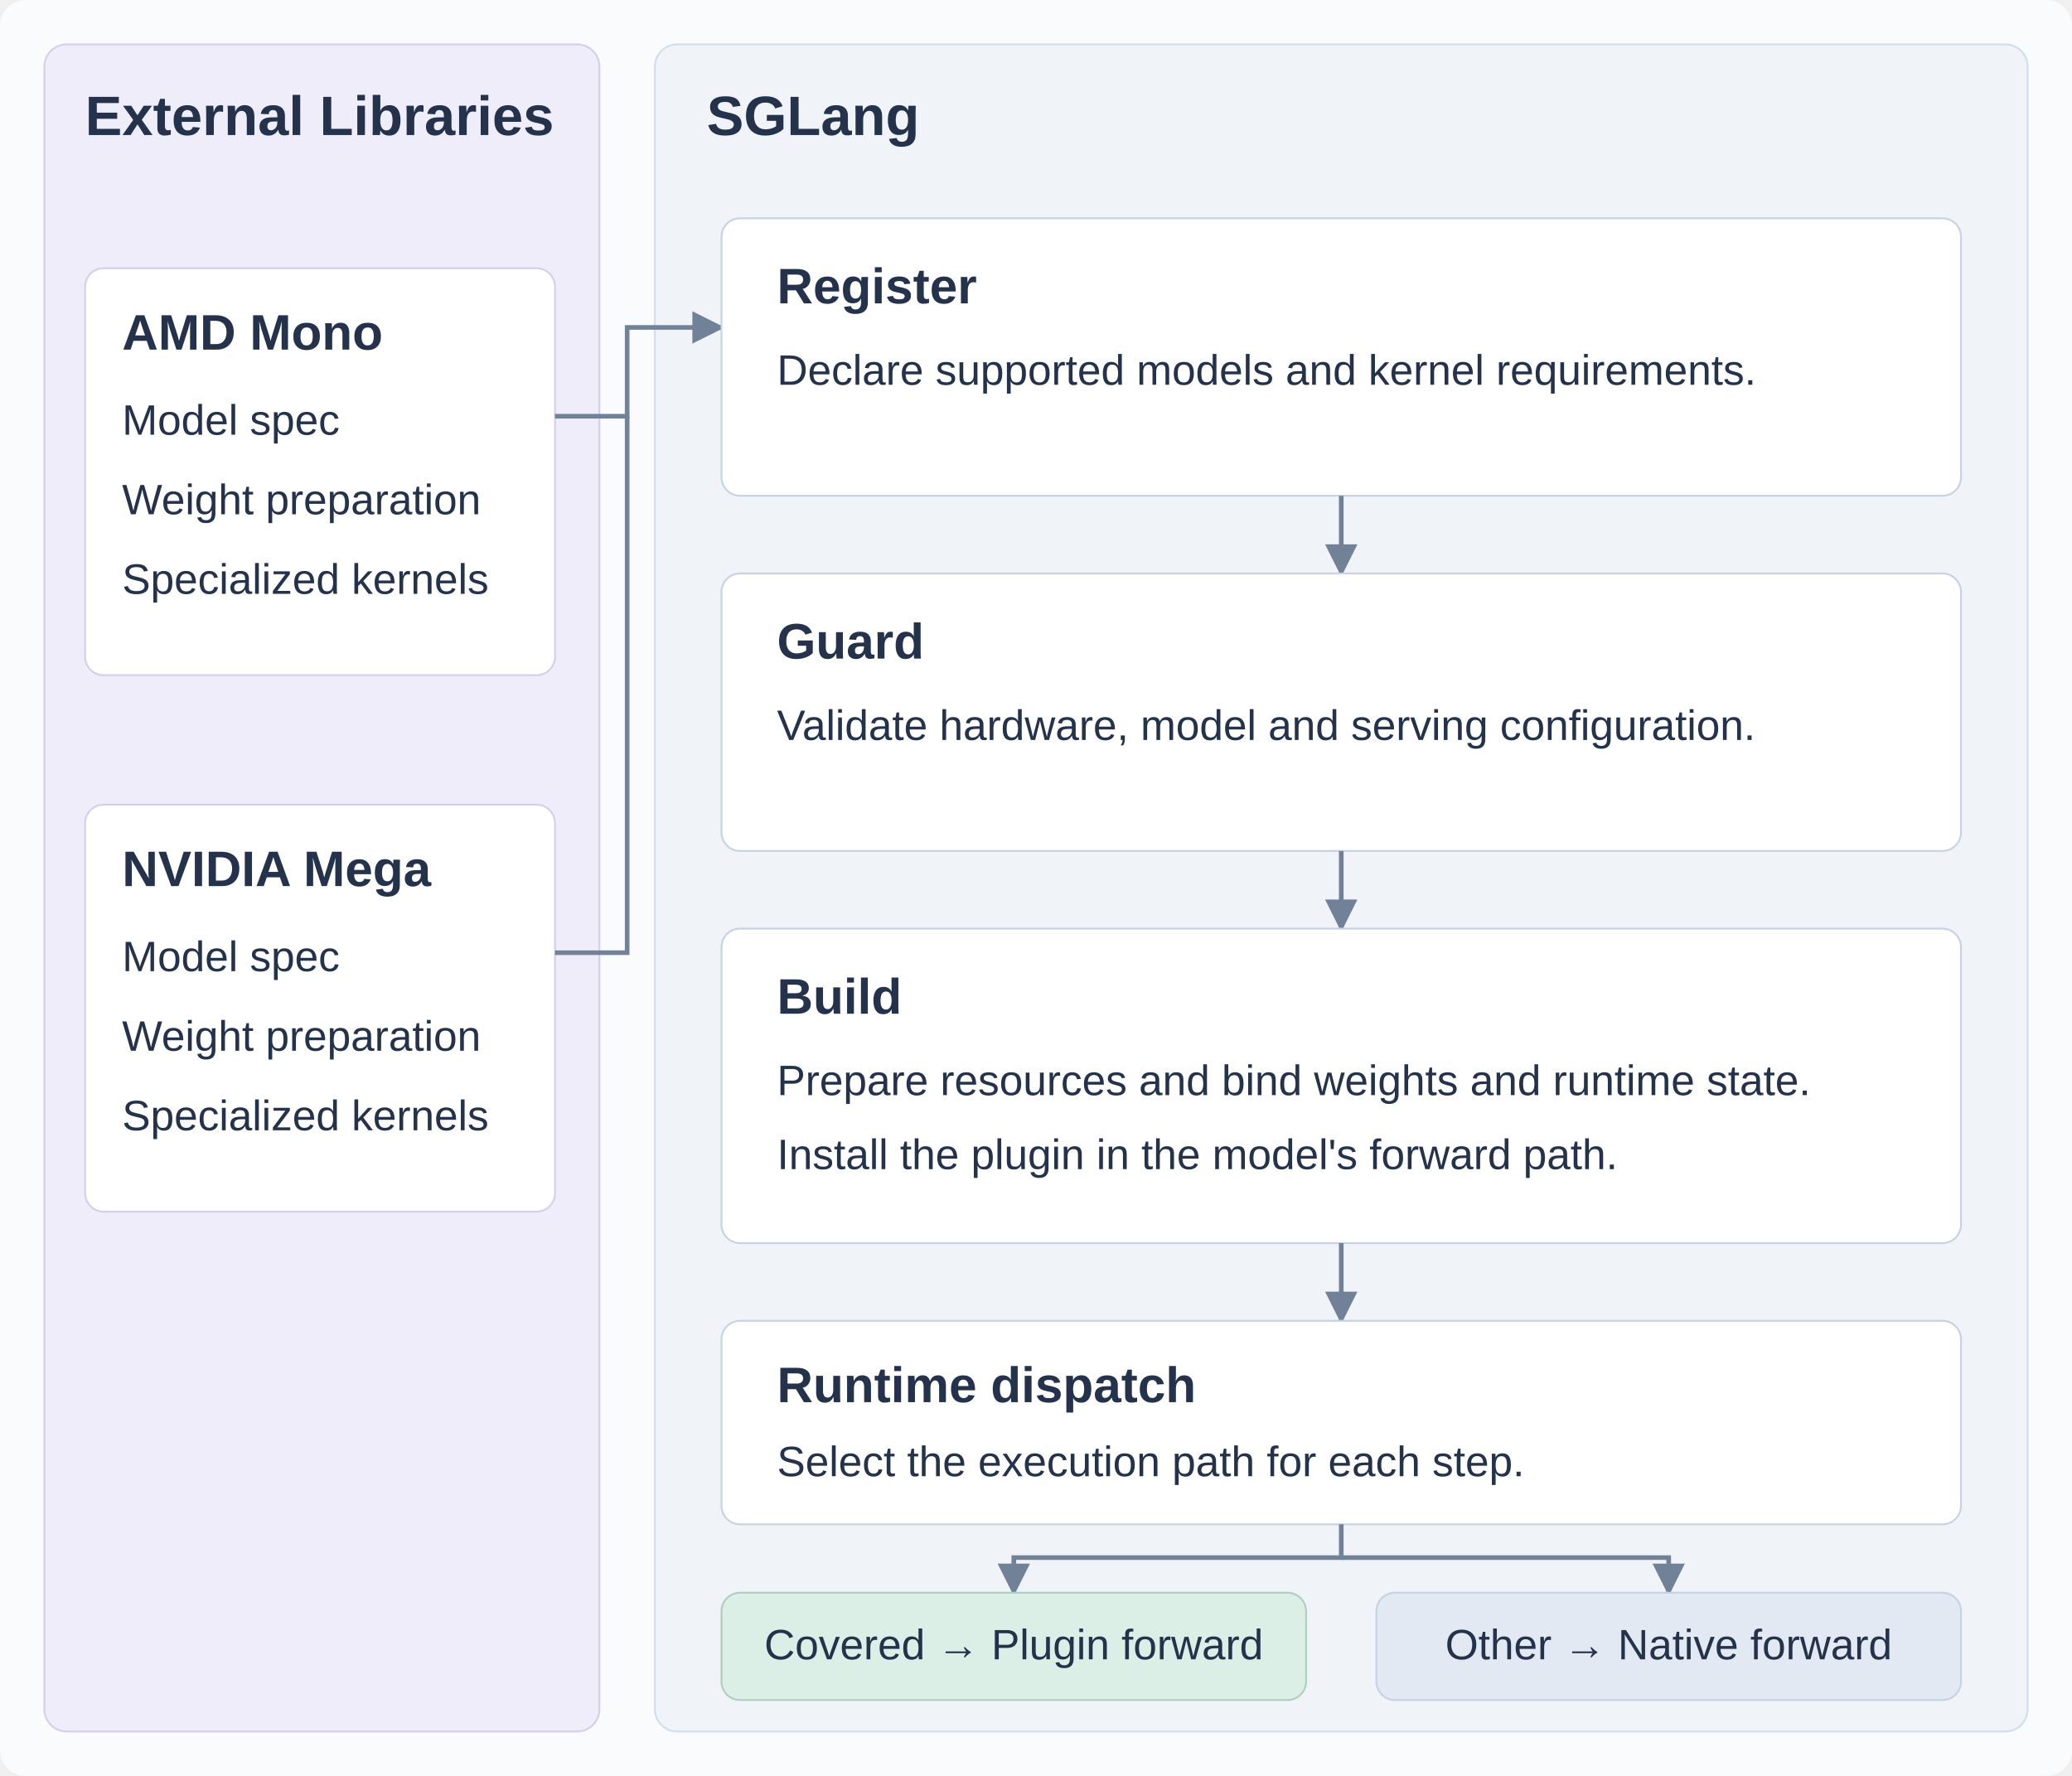
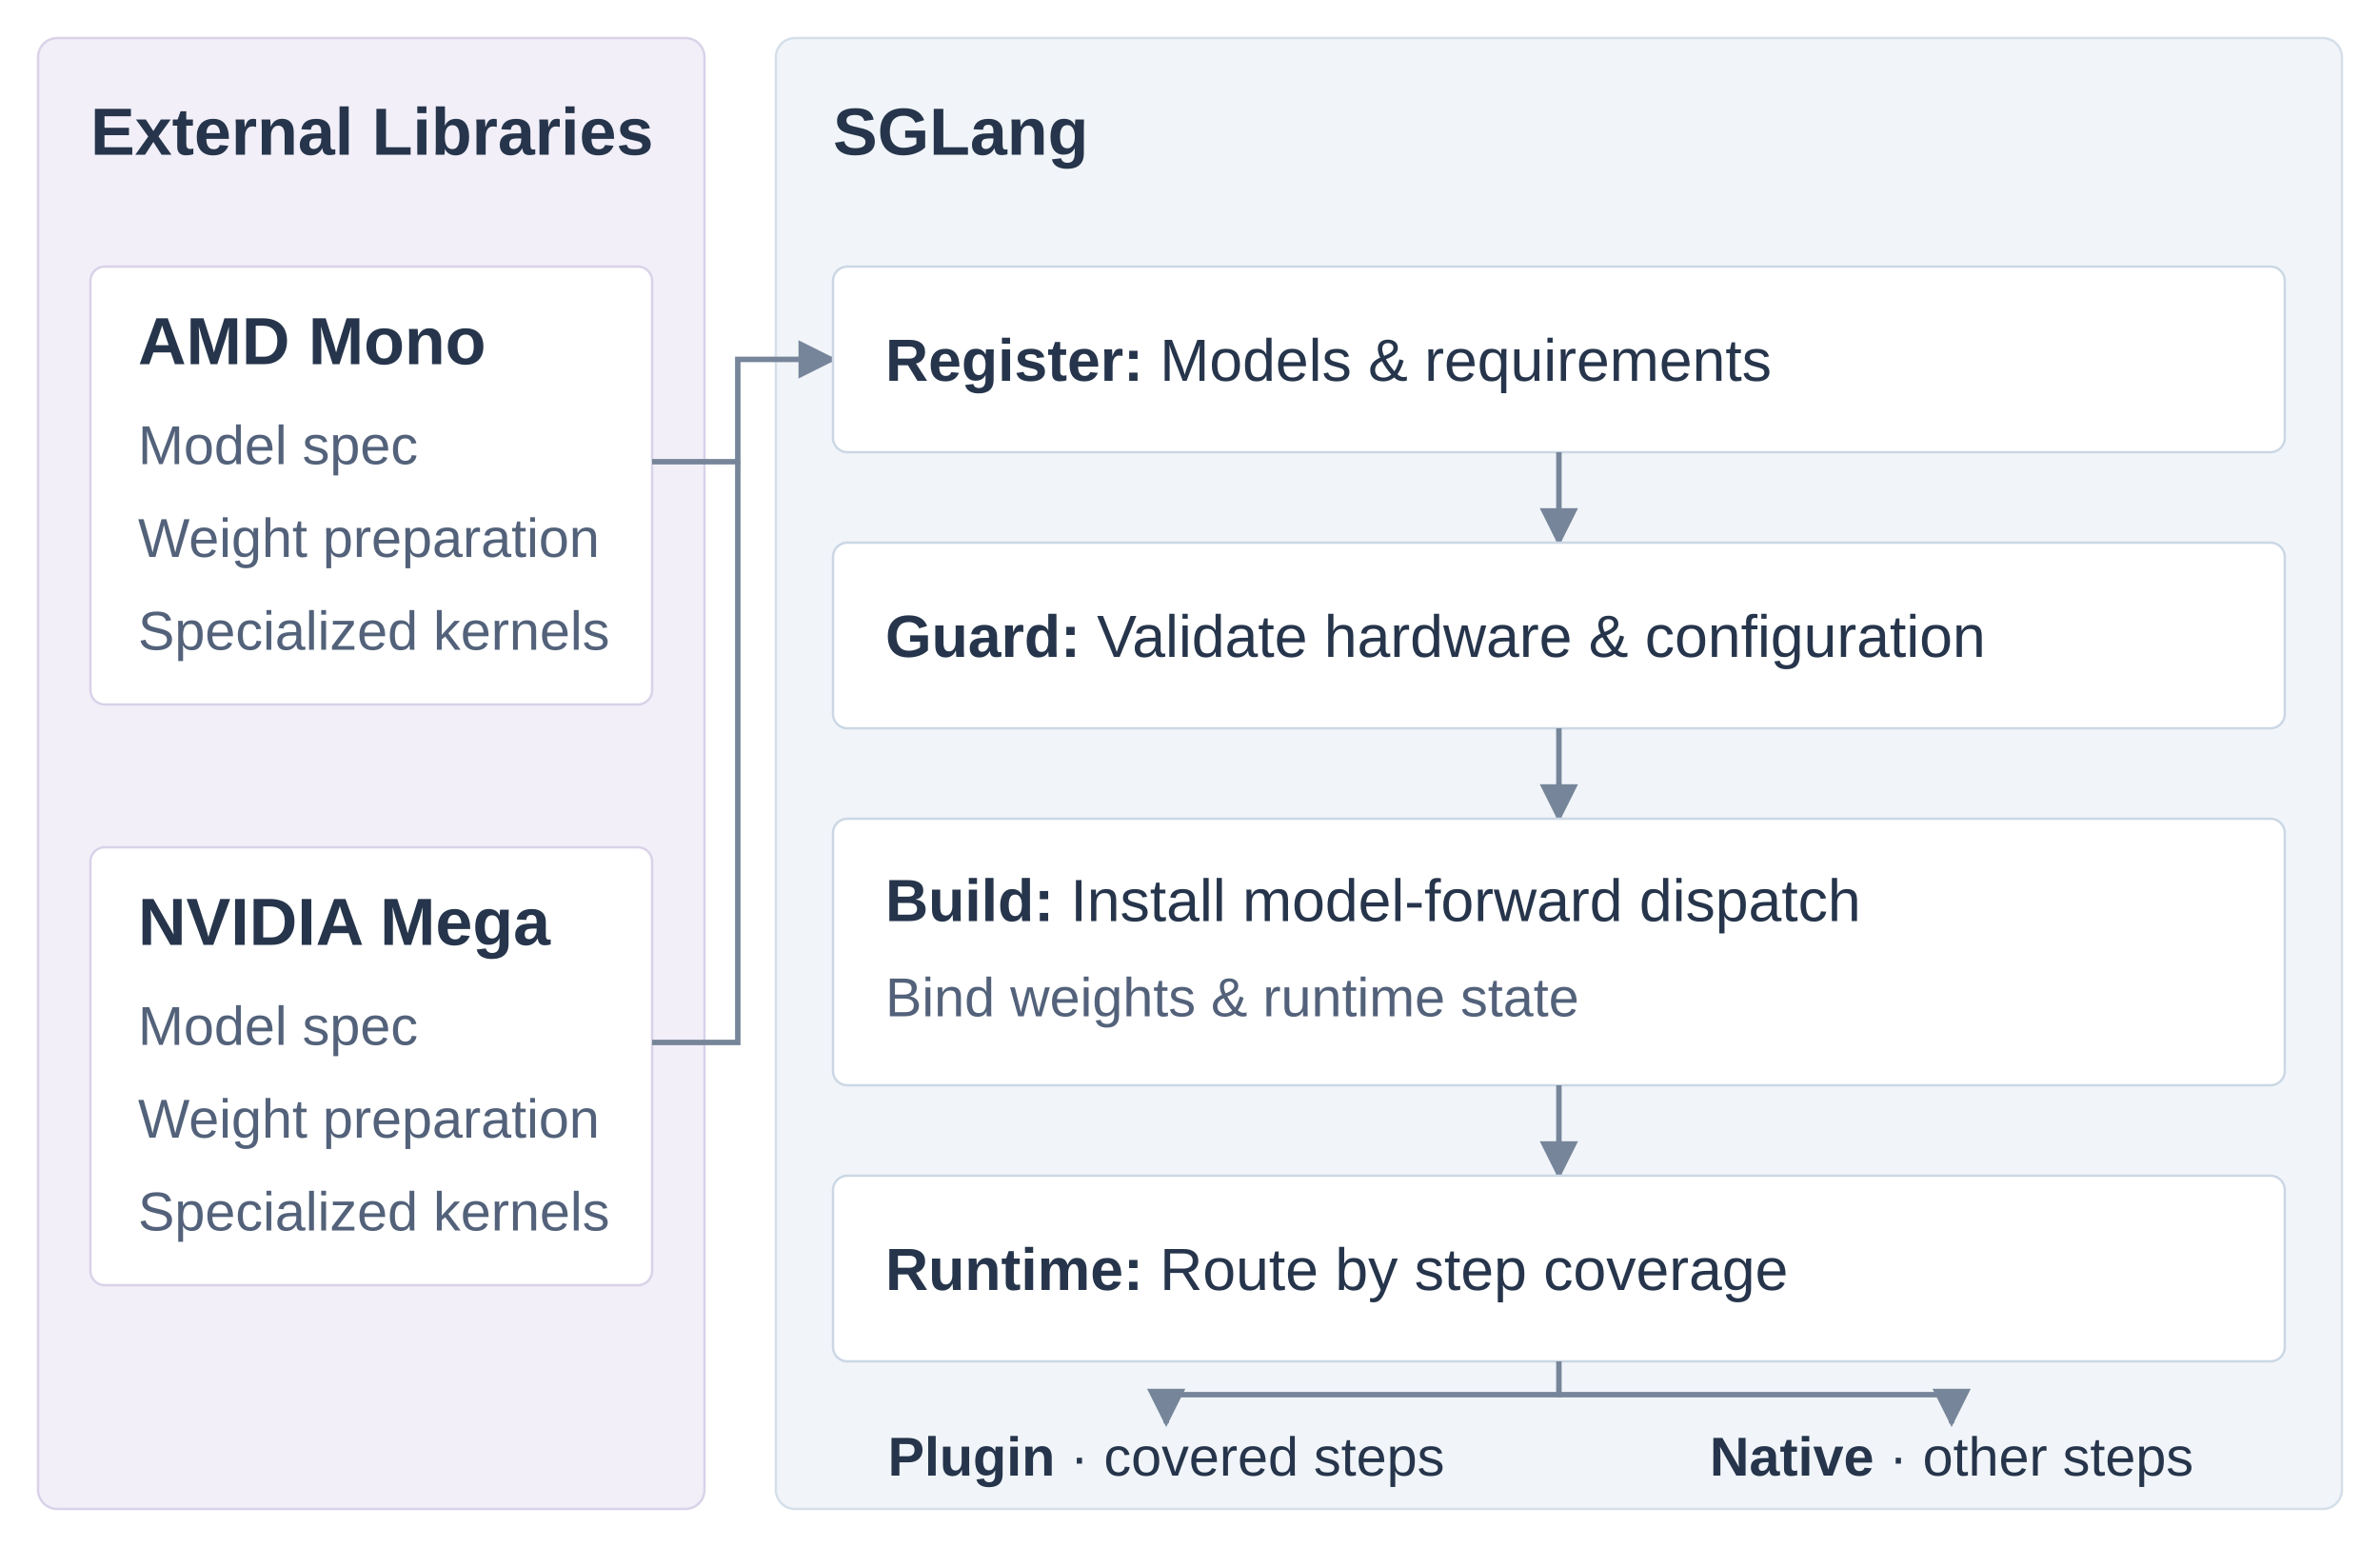
- <svg xmlns="http://www.w3.org/2000/svg" width="1120" height="960" viewBox="0 0 1120 960" role="img" aria-labelledby="title desc">
+ <svg xmlns="http://www.w3.org/2000/svg" width="1000" height="650" viewBox="0 0 1000 650" role="img" aria-labelledby="title desc">
  <defs>
    <marker id="arrow" viewBox="0 0 10 10" refX="9" refY="5" markerWidth="7" markerHeight="7" orient="auto">
-       <path d="M0 0 10 5 0 10" fill="#718198" />
+       <path d="M0 0 10 5 0 10" fill="#77859a" />
    </marker>
  </defs>
-   <style>text{font-family:Arial,Helvetica,sans-serif;fill:#24334b}.title{font-size:30px;font-weight:700}.head{font-size:27px;font-weight:700}.body{font-size:23px}.code{font-family:Menlo,Consolas,monospace;font-size:20px}.note{font-size:21px;fill:#52637b}.arrow{fill:none;stroke:#718198;stroke-width:2.5;marker-end:url(#arrow)}</style>
-   <rect width="1120" height="960" fill="#fafbfd" rx="14" />
-   <rect x="24" y="24" width="300" height="912" rx="12" fill="#f0edfa" stroke="#d7cee9" />
-   <rect x="354" y="24" width="742" height="912" rx="12" fill="#f0f4f9" stroke="#d3deeb" />
-   <text x="46" y="73" class="title">External Libraries</text>
-   <text x="382" y="73" class="title">SGLang</text>
-   <rect x="46" y="145" width="254" height="220" rx="10" fill="white" stroke="#d7cee9" />
-   <text x="66" y="189" class="head">AMD Mono</text>
-   <text x="66" y="235" class="body">Model spec</text>
-   <text x="66" y="278" class="body">Weight preparation</text>
-   <text x="66" y="321" class="body">Specialized kernels</text>
-   <rect x="46" y="435" width="254" height="220" rx="10" fill="white" stroke="#d7cee9" />
-   <text x="66" y="479" class="head">NVIDIA Mega</text>
-   <text x="66" y="525" class="body">Model spec</text>
-   <text x="66" y="568" class="body">Weight preparation</text>
-   <text x="66" y="611" class="body">Specialized kernels</text>
-   <path d="M300 225 H339 V177 H390" class="arrow" />
-   <path d="M300 515 H339 V225" fill="none" stroke="#718198" stroke-width="2.5" />
-   <rect x="390" y="118" width="670" height="150" rx="10" fill="white" stroke="#c6d3e4" />
-   <text x="420" y="164" class="head">Register</text>
-   <text x="420" y="208" class="body">Declare supported models and kernel requirements.</text>
-   <path d="M725 268 V310" class="arrow" />
-   <rect x="390" y="310" width="670" height="150" rx="10" fill="white" stroke="#c6d3e4" />
-   <text x="420" y="356" class="head">Guard</text>
-   <text x="420" y="400" class="body">Validate hardware, model and serving configuration.</text>
-   <path d="M725 460 V502" class="arrow" />
-   <rect x="390" y="502" width="670" height="170" rx="10" fill="white" stroke="#c6d3e4" />
-   <text x="420" y="548" class="head">Build</text>
-   <text x="420" y="592" class="body">Prepare resources and bind weights and runtime state.</text>
-   <text x="420" y="632" class="body">Install the plugin in the model's forward path.</text>
-   <path d="M725 672 V714" class="arrow" />
-   <rect x="390" y="714" width="670" height="110" rx="10" fill="white" stroke="#c6d3e4" />
-   <text x="420" y="758" class="head">Runtime dispatch</text>
-   <text x="420" y="798" class="body">Select the execution path for each step.</text>
-   <path d="M725 824 V842 H548 V861" class="arrow" />
-   <path d="M725 842 H902 V861" class="arrow" />
-   <rect x="390" y="861" width="316" height="58" rx="10" fill="#dcefe6" stroke="#afcfc0" />
-   <text x="548" y="897" text-anchor="middle" class="body">Covered → Plugin forward</text>
-   <rect x="744" y="861" width="316" height="58" rx="10" fill="#e3e9f2" stroke="#c6d3e4" />
-   <text x="902" y="897" text-anchor="middle" class="body">Other → Native forward</text>
+   <style>text{font-family:Arial,Helvetica,sans-serif;fill:#26354b;font-size:25px}.heading{font-size:28px;font-weight:700}.detail{font-size:23px;fill:#53627a}.arrow{fill:none;stroke:#77859a;stroke-width:2.3;marker-end:url(#arrow)}</style>
+   <rect width="1000" height="650" fill="white" />
+   <rect x="16" y="16" width="280" height="618" rx="8" fill="#f2eff9" stroke="#d9d2e8" />
+   <rect x="326" y="16" width="658" height="618" rx="8" fill="#f1f5f9" stroke="#d5dfe9" />
+   <text x="38" y="65" class="heading">External Libraries</text>
+   <text x="350" y="65" class="heading">SGLang</text>
+   <rect x="38" y="112" width="236" height="184" rx="6" fill="white" stroke="#d9d2e8" />
+   <text x="58" y="153" class="heading">AMD Mono</text>
+   <text x="58" y="195" class="detail">Model spec</text>
+   <text x="58" y="234" class="detail">Weight preparation</text>
+   <text x="58" y="273" class="detail">Specialized kernels</text>
+   <rect x="38" y="356" width="236" height="184" rx="6" fill="white" stroke="#d9d2e8" />
+   <text x="58" y="397" class="heading">NVIDIA Mega</text>
+   <text x="58" y="439" class="detail">Model spec</text>
+   <text x="58" y="478" class="detail">Weight preparation</text>
+   <text x="58" y="517" class="detail">Specialized kernels</text>
+   <path d="M274 194 H310 V151 H350" class="arrow" />
+   <path d="M274 438 H310 V194" fill="none" stroke="#77859a" stroke-width="2.3" />
+   <rect x="350" y="112" width="610" height="78" rx="6" fill="white" stroke="#cbd7e4" />
+   <text x="372" y="160">
+     <tspan font-weight="700">Register:</tspan> Models &amp; requirements</text>
+   <path d="M655 190 V228" class="arrow" />
+   <rect x="350" y="228" width="610" height="78" rx="6" fill="white" stroke="#cbd7e4" />
+   <text x="372" y="276">
+     <tspan font-weight="700">Guard:</tspan> Validate hardware &amp; configuration</text>
+   <path d="M655 306 V344" class="arrow" />
+   <rect x="350" y="344" width="610" height="112" rx="6" fill="white" stroke="#cbd7e4" />
+   <text x="372" y="387">
+     <tspan font-weight="700">Build:</tspan> Install model-forward dispatch</text>
+   <text x="372" y="427" class="detail">Bind weights &amp; runtime state</text>
+   <path d="M655 456 V494" class="arrow" />
+   <rect x="350" y="494" width="610" height="78" rx="6" fill="white" stroke="#cbd7e4" />
+   <text x="372" y="542">
+     <tspan font-weight="700">Runtime:</tspan> Route by step coverage</text>
+   <path d="M655 572 V586 H490 V598" class="arrow" />
+   <path d="M655 586 H820 V598" class="arrow" />
+   <text x="490" y="620" text-anchor="middle" style="font-size:23px">
+     <tspan font-weight="700">Plugin</tspan> · covered steps</text>
+   <text x="820" y="620" text-anchor="middle" style="font-size:23px">
+     <tspan font-weight="700">Native</tspan> · other steps</text>
</svg>
